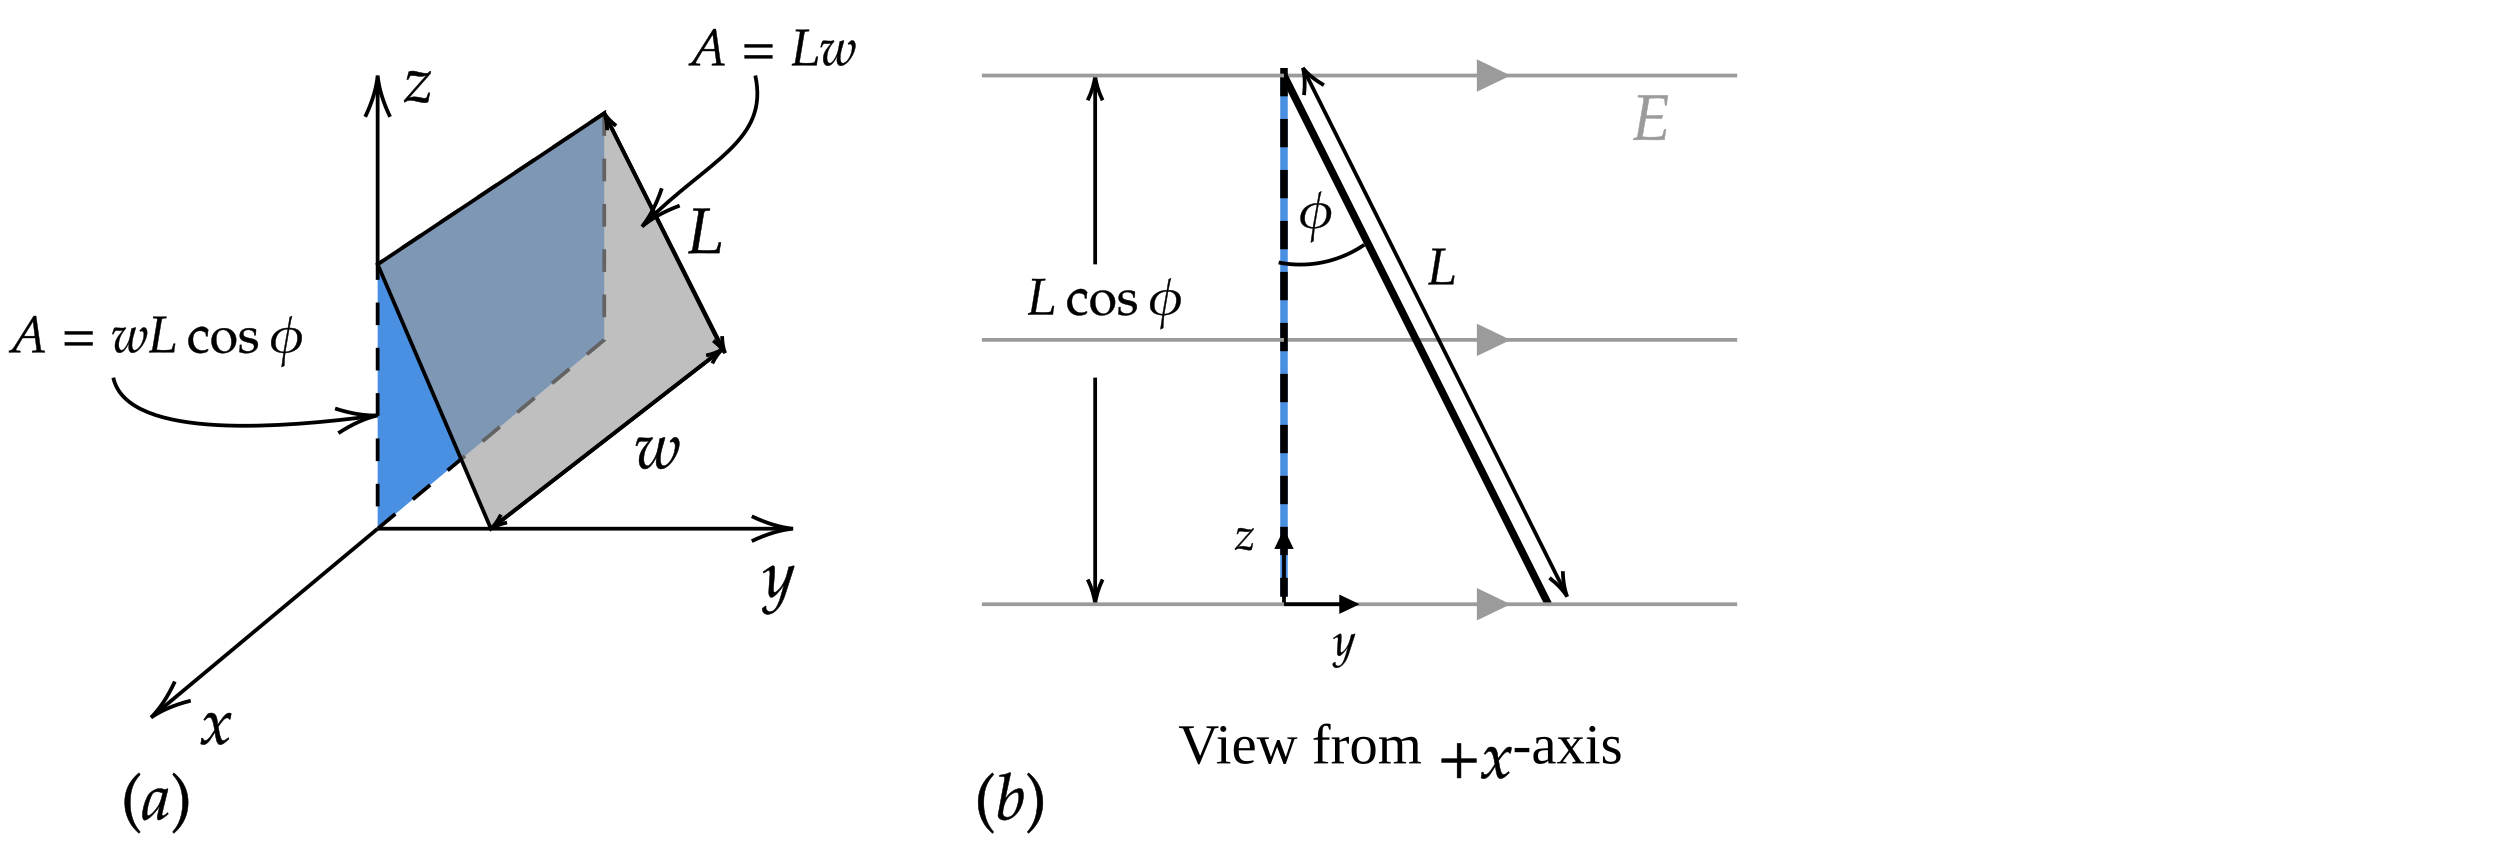
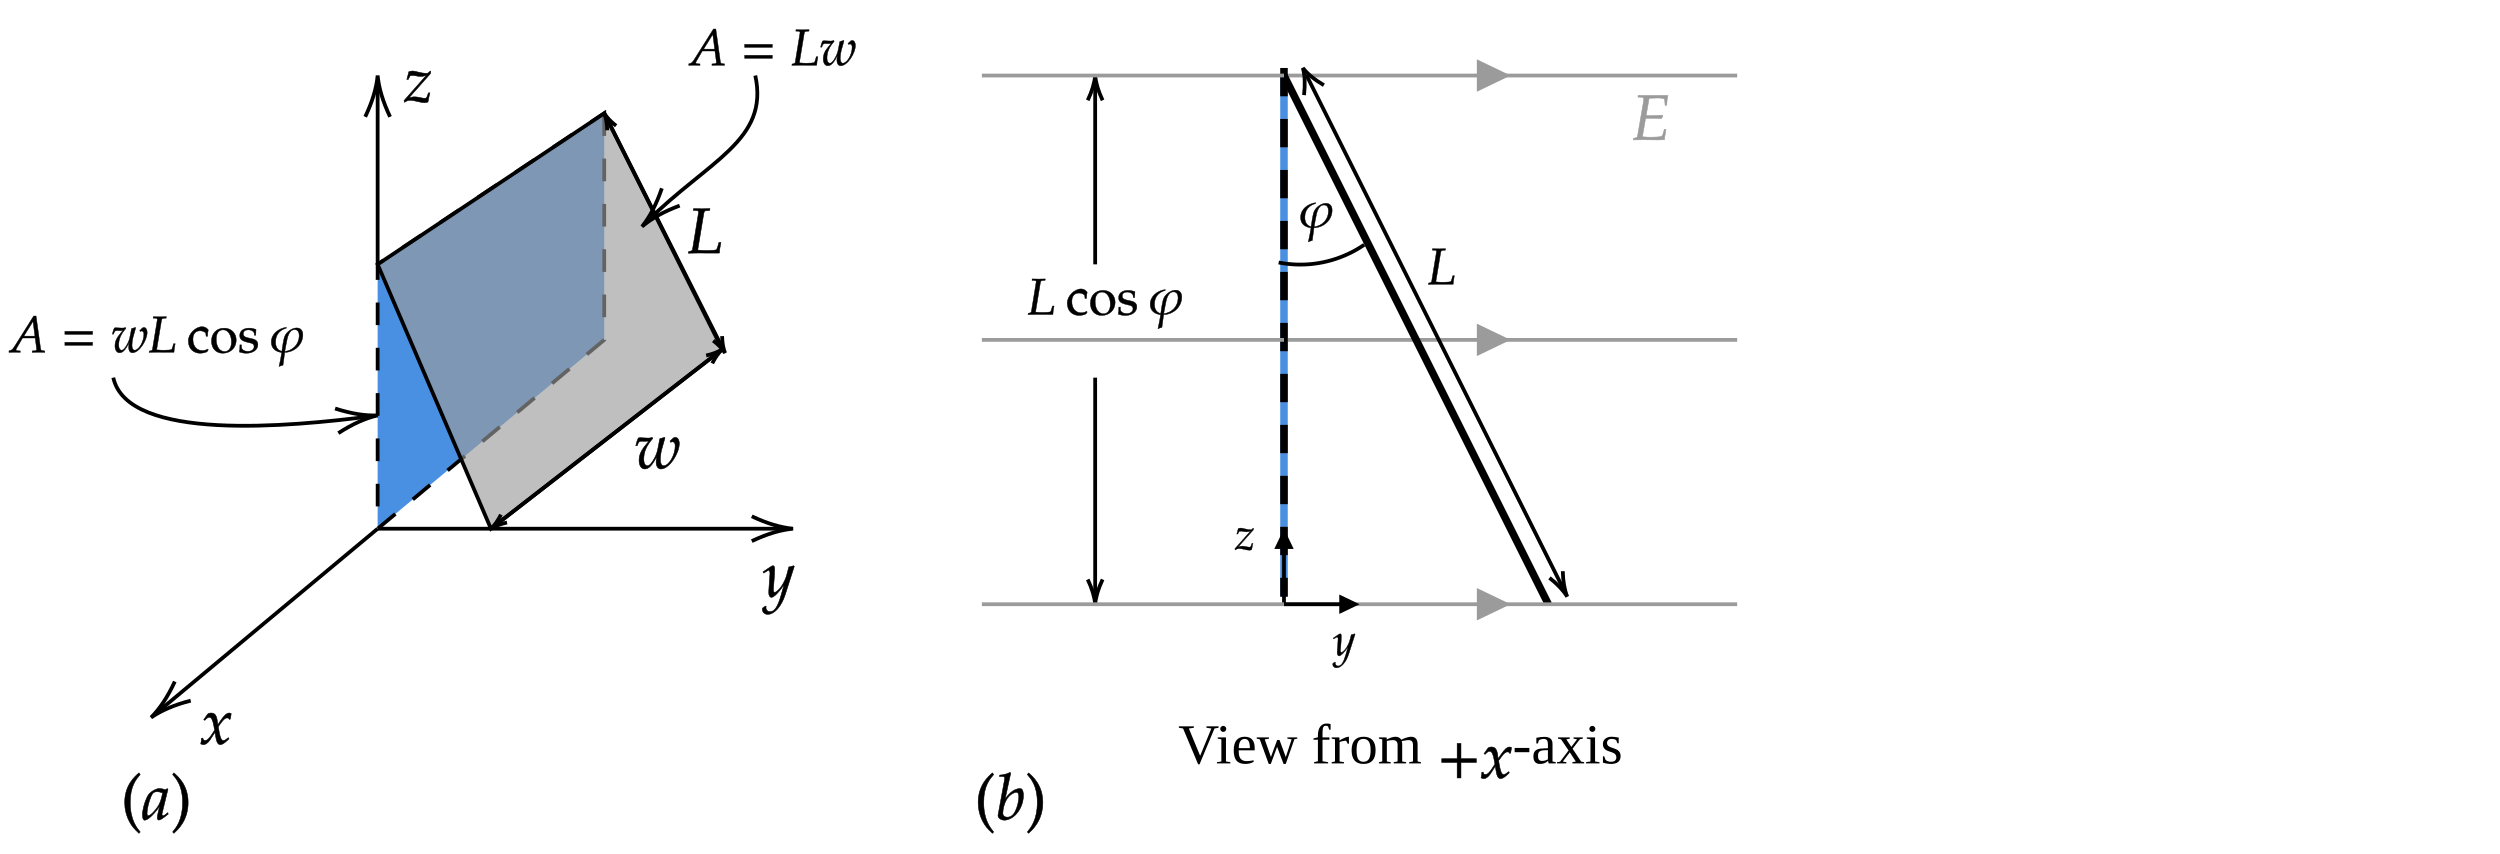
<svg xmlns="http://www.w3.org/2000/svg" x="0" y="0" width="662" height="226" style="         width:662px;         height:226px;         background: transparent;         fill: none; ">
  <svg class="role-diagram-draw-area">
    <g class="shapes-region" style="stroke: black; fill: none;">
      <g class="arrow-line">
        <path class="connection real" stroke-dasharray="" d="  M340,20 L340,158" style="stroke: rgb(74, 144, 226); stroke-opacity: 1; stroke-width: 2; fill: none; fill-opacity: 1;" />
      </g>
      <g class="shape">
        <polygon class="real" points=" 160,30 160,90 100,140 100,70" style="stroke: rgb(0, 0, 0); stroke-width: 1; fill: rgb(74, 144, 226); fill-opacity: 1; stroke-dasharray: 6, 6;" />
      </g>
      <g class="arrow-line">
        <path class="connection real" stroke-dasharray="" d="  M100,22 L100,70" style="stroke: rgb(0, 0, 0); stroke-width: 1; fill: none; fill-opacity: 1;" />
        <g stroke="#000" transform="matrix(6.123233995736766e-17,1,-1,6.123233995736766e-17,100,20)" style="stroke: rgb(0, 0, 0); stroke-width: 1;">
          <path d=" M10.93,-3.29 Q4.96,-0.45 0,0 Q4.96,0.45 10.93,3.29" />
        </g>
      </g>
      <g class="shape">
        <polygon class="real" points=" 160,30 191.25,92.5 130,140 100,70" style="stroke: rgb(0, 0, 0); stroke-width: 1; fill: rgb(155, 155, 155); fill-opacity: 0.64;" />
      </g>
      <g class="arrow-line">
        <path class="connection real" stroke-dasharray="" d="  M131.58,138.77 L189.67,93.73" style="stroke: rgb(0, 0, 0); stroke-width: 1; fill: none; fill-opacity: 1;" />
        <g stroke="#000" transform="matrix(-0.790262,0.6127691,-0.6127691,-0.790262,191.25,92.5)" style="stroke: rgb(0, 0, 0); stroke-width: 1;">
          <path d=" M4.37,-1.32 Q1.98,-0.18 0,0 Q1.98,0.18 4.37,1.32" />
        </g>
        <g stroke="#000" transform="matrix(0.790262,-0.6127691,0.6127691,0.790262,130,140)" style="stroke: rgb(0, 0, 0); stroke-width: 1;">
          <path d=" M4.37,-1.32 Q1.98,-0.18 0,0 Q1.98,0.18 4.37,1.32" />
        </g>
      </g>
      <g class="arrow-line">
        <path class="connection real" stroke-dasharray="" d="  M160.9,31.79 L191.1,91.71" style="stroke: rgb(0, 0, 0); stroke-width: 1; fill: none; fill-opacity: 1;" />
        <g stroke="#000" transform="matrix(-0.4500984,-0.8929789,0.8929789,-0.4500984,192,93.5)" style="stroke: rgb(0, 0, 0); stroke-width: 1;">
          <path d=" M4.37,-1.32 Q1.98,-0.18 0,0 Q1.98,0.18 4.37,1.32" />
        </g>
        <g stroke="#000" transform="matrix(0.4500984,0.8929789,-0.8929789,0.4500984,160,30)" style="stroke: rgb(0, 0, 0); stroke-width: 1;">
          <path d=" M4.37,-1.32 Q1.98,-0.18 0,0 Q1.98,0.18 4.37,1.32" />
        </g>
      </g>
      <g class="arrow-line">
        <path class="connection real" stroke-dasharray="" d="  M340,20 L460,20" style="stroke: rgb(155, 155, 155); stroke-opacity: 1; stroke-width: 1; fill: none; fill-opacity: 1;" />
        <g>
          <g stroke="none" fill="rgb(155,155,155)" fill-opacity="1" transform="matrix(-1,1.2246467991473532e-16,-1.2246467991473532e-16,-1,400,20)" style="stroke: none; fill: rgb(155, 155, 155); stroke-width: 1;">
            <path d=" M8.93,-4.29 L0,0 L8.93,4.29 Z" />
          </g>
        </g>
      </g>
      <g class="arrow-line">
        <path class="connection real" stroke-dasharray="" d="  M340,90 L460,90" style="stroke: rgb(155, 155, 155); stroke-opacity: 1; stroke-width: 1; fill: none; fill-opacity: 1;" />
        <g>
          <g stroke="none" fill="rgb(155,155,155)" fill-opacity="1" transform="matrix(-1,1.2246467991473532e-16,-1.2246467991473532e-16,-1,400,90)" style="stroke: none; fill: rgb(155, 155, 155); stroke-width: 1;">
            <path d=" M8.93,-4.29 L0,0 L8.93,4.29 Z" />
          </g>
        </g>
      </g>
      <g class="arrow-line">
        <path class="connection real" stroke-dasharray="7.5 6" d="  M340,18 L340,158" style="stroke: rgb(0, 0, 0); stroke-width: 2; fill: none; fill-opacity: 1;" />
      </g>
      <g class="arrow-line">
        <path class="connection real" stroke-dasharray="" d="  M340,20 L410,160" style="stroke: rgb(0, 0, 0); stroke-width: 2; fill: none; fill-opacity: 1;" />
      </g>
      <g class="arrow-line">
        <path class="connection real" stroke-dasharray="" d="  M340,160 L460,160" style="stroke: rgb(155, 155, 155); stroke-opacity: 1; stroke-width: 1; fill: none; fill-opacity: 1;" />
        <g>
          <g stroke="none" fill="rgb(155,155,155)" fill-opacity="1" transform="matrix(-1,1.2246467991473532e-16,-1.2246467991473532e-16,-1,400,160)" style="stroke: none; fill: rgb(155, 155, 155); stroke-width: 1;">
            <path d=" M8.93,-4.29 L0,0 L8.93,4.29 Z" />
          </g>
        </g>
      </g>
      <g class="composite-shape">
        <path class="real" d=" M361.26,64.81 C359.97,65.69 358.59,66.49 357.12,67.18 C351.12,70.02 344.64,70.69 338.59,69.51 L344.3,40.06 Z" style="stroke-width: 1; stroke: none; fill: none; fill-opacity: 1;" />
        <path class="real" d=" M361.26,64.81 C359.97,65.69 358.59,66.49 357.12,67.18 C351.12,70.02 344.64,70.69 338.59,69.51" style="stroke-width: 1; stroke: rgb(0, 0, 0); fill: none; fill-opacity: 1;" />
      </g>
      <g class="arrow-line">
        <path class="connection real" stroke-dasharray="" d="  M290,70 L290,22" style="stroke: rgb(0, 0, 0); stroke-width: 1; fill: none; fill-opacity: 1;" />
        <g stroke="#000" transform="matrix(3.061616997868383e-16,1,-1,3.061616997868383e-16,290,20)" style="stroke: rgb(0, 0, 0); stroke-width: 1;">
          <path d=" M6.56,-1.97 Q2.98,-0.27 0,0 Q2.98,0.27 6.56,1.97" />
        </g>
      </g>
      <g class="arrow-line">
        <path class="connection real" stroke-dasharray="" d="  M290,100 L290,158" style="stroke: rgb(0, 0, 0); stroke-width: 1; fill: none; fill-opacity: 1;" />
        <g stroke="#000" transform="matrix(-1.8369701987210297e-16,-1,1,-1.8369701987210297e-16,290,160)" style="stroke: rgb(0, 0, 0); stroke-width: 1;">
          <path d=" M6.56,-1.97 Q2.98,-0.27 0,0 Q2.98,0.27 6.56,1.97" />
        </g>
      </g>
      <g class="arrow-line">
        <path class="connection real" stroke-dasharray="" d="  M345.89,19.79 L414.11,156.21" style="stroke: rgb(0, 0, 0); stroke-opacity: 1; stroke-width: 1; fill: none; fill-opacity: 1;" />
        <g stroke="rgb(0,0,0)" stroke-opacity="1" transform="matrix(-0.4472908,-0.8943886,0.8943886,-0.4472908,415,158)" style="stroke: rgb(0, 0, 0); stroke-width: 1;">
          <path d=" M6.56,-1.97 Q2.98,-0.27 0,0 Q2.98,0.27 6.56,1.97" />
        </g>
        <g stroke="rgb(0,0,0)" stroke-opacity="1" transform="matrix(0.4472908,0.8943886,-0.8943886,0.4472908,345,18)" style="stroke: rgb(0, 0, 0); stroke-width: 1;">
          <path d=" M6.56,-2.94 Q2.98,-0.6 0,0 Q2.98,0.6 6.56,2.94" />
        </g>
      </g>
      <g class="arrow-line">
        <path class="connection real" stroke-dasharray="" d="  M340,160 L357,160" style="stroke: rgb(0, 0, 0); stroke-width: 1; fill: none; fill-opacity: 1;" />
        <g stroke="none" fill="#000" transform="matrix(-1,1.2246467991473532e-16,-1.2246467991473532e-16,-1,360,160)" style="stroke: none; fill: rgb(0, 0, 0); stroke-width: 1;">
          <path d=" M5.36,-2.57 L0,0 L5.36,2.57 Z" />
        </g>
      </g>
      <g class="arrow-line">
        <path class="connection real" stroke-dasharray="" d="  M340,160 L340,143" style="stroke: rgb(0, 0, 0); stroke-width: 1; fill: none; fill-opacity: 1;" />
        <g stroke="none" fill="#000" transform="matrix(3.061616997868383e-16,1,-1,3.061616997868383e-16,340,140)" style="stroke: none; fill: rgb(0, 0, 0); stroke-width: 1;">
          <path d=" M5.36,-2.57 L0,0 L5.36,2.57 Z" />
        </g>
      </g>
      <g class="arrow-line">
        <path class="connection real" stroke-dasharray="" d="  M100,140 L41.54,188.72" style="stroke: rgb(0, 0, 0); stroke-width: 1; fill: none; fill-opacity: 1;" />
        <g stroke="#000" transform="matrix(0.7681718,-0.6402438,0.6402438,0.7681718,40,190)" style="stroke: rgb(0, 0, 0); stroke-width: 1;">
          <path d=" M10.93,-3.29 Q4.96,-0.45 0,0 Q4.96,0.45 10.93,3.29" />
        </g>
      </g>
      <g class="arrow-line">
        <path class="connection real" stroke-dasharray="" d="  M100,140 L208,140" style="stroke: rgb(0, 0, 0); stroke-width: 1; fill: none; fill-opacity: 1;" />
        <g stroke="#000" transform="matrix(-1,1.2246467991473532e-16,-1.2246467991473532e-16,-1,210,140)" style="stroke: rgb(0, 0, 0); stroke-width: 1;">
          <path d=" M10.93,-3.29 Q4.96,-0.45 0,0 Q4.96,0.45 10.93,3.29" />
        </g>
      </g>
      <g class="arrow-line">
        <path class="connection real" stroke-dasharray="" d="  M260,20 L340,20" style="stroke: rgb(155, 155, 155); stroke-opacity: 1; stroke-width: 1; fill: none; fill-opacity: 1;" />
      </g>
      <g class="arrow-line">
        <path class="connection real" stroke-dasharray="" d="  M260,90 L340,90" style="stroke: rgb(155, 155, 155); stroke-opacity: 1; stroke-width: 1; fill: none; fill-opacity: 1;" />
      </g>
      <g class="arrow-line">
        <path class="connection real" stroke-dasharray="" d="  M260,160 L340,160" style="stroke: rgb(155, 155, 155); stroke-opacity: 1; stroke-width: 1; fill: none; fill-opacity: 1;" />
      </g>
      <g class="arrow-line">
        <path class="connection real" stroke-dasharray="" d="  M200,20 C203.74,37.22 187.67,42.41 171.26,58.72" style="stroke: rgb(0, 0, 0); stroke-width: 1; fill: none; fill-opacity: 1;" />
        <g stroke="#000" transform="matrix(0.6966644,-0.7173971,0.7173971,0.6966644,170,60)" style="stroke: rgb(0, 0, 0); stroke-width: 1;">
          <path d=" M10.93,-3.29 Q4.96,-0.45 0,0 Q4.96,0.45 10.93,3.29" />
        </g>
      </g>
      <g class="arrow-line">
        <path class="connection real" stroke-dasharray="" d="  M30,100 C33.72,117.14 77.11,112.95 98.12,110.25" style="stroke: rgb(0, 0, 0); stroke-width: 1; fill: none; fill-opacity: 1;" />
        <g stroke="#000" transform="matrix(-0.9913764,0.1310453,-0.1310453,-0.9913764,100,110)" style="stroke: rgb(0, 0, 0); stroke-width: 1;">
          <path d=" M10.93,-3.29 Q4.96,-0.45 0,0 Q4.96,0.45 10.93,3.29" />
        </g>
      </g>
      <g class="arrow-line">
        <path class="connection real" stroke-dasharray="" d="  M510,-148 L510,-100" style="stroke: rgb(0, 0, 0); stroke-width: 1; fill: none; fill-opacity: 1;" />
        <g stroke="#000" transform="matrix(6.123233995736766e-17,1,-1,6.123233995736766e-17,510,-150)" style="stroke: rgb(0, 0, 0); stroke-width: 1;">
          <path d=" M10.93,-3.29 Q4.96,-0.45 0,0 Q4.96,0.45 10.93,3.29" />
        </g>
      </g>
      <g />
    </g>
    <g />
    <g />
    <g />
  </svg>
  <svg width="660" height="224" style="width:660px;height:224px;font-family:Asana-Math, Asana;background:transparent;">
    <g>
      <g>
        <g>
          <g transform="matrix(1,0,0,1,168,124)">
            <path transform="matrix(0.017,0,0,-0.017,0,0)" d="M167 420C188 420 201 421 226 424C171 350 72 266 72 126C72 44 107 -11 160 -11C224 -11 276 44 350 187C341 143 338 118 338 95C338 32 367 -11 412 -11C546 -11 699 238 699 384C699 441 673 482 637 482C624 482 612 478 604 470L554 423L565 404C574 410 583 413 592 413C619 413 635 390 635 350C635 205 538 39 453 39C424 39 403 79 403 134C403 181 412 247 424 290L476 474L469 482L395 460L366 311C354 249 340 209 311 155C271 80 233 39 203 39C168 39 145 78 145 136C145 255 186 352 285 464L275 482C255 473 242 470 214 470C186 470 144 472 115 475L103 476C97 477 92 477 91 477C79 477 70 475 59 470C45 443 34 407 21 352L43 352L60 394C67 411 87 422 111 422C145 422 128 420 167 420Z" stroke="rgb(0,0,0)" stroke-opacity="1" stroke-width="8" fill="rgb(0,0,0)" fill-opacity="1" />
          </g>
        </g>
      </g>
    </g>
    <g>
      <g>
        <g>
          <g transform="matrix(1,0,0,1,182,67)">
            <path transform="matrix(0.017,0,0,-0.017,0,0)" d="M349 664L352 692L238 689C222 689 204 689 161 690L97 692L94 664L141 662C165 661 176 653 176 635L81 55C77 37 65 30 21 23L16 -3L57 -2C88 -1 150 0 170 0C170 0 467 -1 467 -1C467 -1 500 0 500 0C499 25 510 103 523 165L492 165L475 103C466 71 457 54 448 49C435 44 371 39 304 39C255 39 228 40 162 46C165 64 256 605 256 613C263 651 270 658 307 661Z" stroke="rgb(0,0,0)" stroke-opacity="1" stroke-width="8" fill="rgb(0,0,0)" fill-opacity="1" />
          </g>
        </g>
      </g>
    </g>
    <g>
      <g>
        <g>
          <g transform="matrix(1,0,0,1,53,197)">
            <path transform="matrix(0.017,0,0,-0.017,0,0)" d="M9 1C24 -7 40 -11 52 -11C85 -11 124 18 155 65L231 182L242 113C255 28 278 -11 314 -11C336 -11 368 6 400 35L449 79L440 98C404 68 379 53 363 53C348 53 335 63 325 83C316 102 305 139 300 168L282 269L317 318C364 383 391 406 422 406C438 406 450 398 455 383L469 387L484 472C472 479 463 482 454 482C414 482 374 446 312 354L275 299L269 347C257 446 230 482 171 482C145 482 123 474 114 461L56 378L73 368C103 402 123 416 142 416C175 416 197 375 214 277L225 215L185 153C142 86 108 54 80 54C65 54 54 58 52 63L41 91L21 88C21 53 13 27 9 1Z" stroke="rgb(0,0,0)" stroke-opacity="1" stroke-width="8" fill="rgb(0,0,0)" fill-opacity="1" />
          </g>
        </g>
      </g>
    </g>
    <g>
      <g>
        <g>
          <g transform="matrix(1,0,0,1,202,158)">
            <path transform="matrix(0.017,0,0,-0.017,0,0)" d="M-7 -180C-8 -187 -8 -193 -8 -198C-8 -241 29 -276 74 -276C180 -276 290 -152 349 33L490 473L479 482C450 471 427 465 405 463L370 331C358 284 323 211 290 162C255 111 206 67 184 67C172 67 163 90 164 115L180 322C182 353 184 391 184 419C184 464 177 482 160 482C147 482 133 475 85 442L3 386L14 368L64 398C69 401 80 410 89 410C103 410 111 391 111 358C111 357 111 351 110 343L93 100L92 60C92 18 110 -11 135 -11C172 -11 256 74 331 187L282 16C231 -161 181 -234 111 -234C76 -234 49 -207 49 -172C49 -167 50 -159 51 -150L41 -146Z" stroke="rgb(0,0,0)" stroke-opacity="1" stroke-width="8" fill="rgb(0,0,0)" fill-opacity="1" />
          </g>
        </g>
      </g>
    </g>
    <g>
      <g>
        <g>
          <g transform="matrix(1,0,0,1,107,27)">
            <path transform="matrix(0.017,0,0,-0.017,0,0)" d="M322 -11C334 -11 343 -9 372 -1C383 61 391 95 402 142L380 142L358 82C352 64 340 57 319 57C307 57 291 59 270 64L252 68C219 75 185 80 166 80C134 80 107 74 71 59L410 441L416 473L407 482L384 459C374 449 364 445 350 445C316 445 264 453 216 466L198 471C170 478 150 482 136 482C119 482 99 479 75 472L43 350L64 350L94 408C111 412 120 413 133 413C174 413 206 398 259 398C295 398 319 404 352 421L-1 21L8 -6C37 17 64 26 99 26C162 26 253 -11 322 -11Z" stroke="rgb(0,0,0)" stroke-opacity="1" stroke-width="8" fill="rgb(0,0,0)" fill-opacity="1" />
          </g>
        </g>
      </g>
    </g>
    <g>
      <g>
        <g>
          <g transform="matrix(1,0,0,1,432,37)">
            <path transform="matrix(0.017,0,0,-0.017,0,0)" d="M221 334L338 334L470 330L489 375L485 382C404 378 344 376 266 376L229 376L276 646C308 647 391 650 413 650C475 650 516 641 517 626L525 537L549 537C552 601 559 651 570 689C549 691 519 692 501 692C498 692 487 692 463 691L343 690C334 689 160 691 150 691L105 692L102 664L156 662C180 661 191 653 191 635C191 621 187 589 182 559L95 55C91 37 79 30 35 23L30 -3L71 -2C102 -1 164 0 184 0L409 -3C423 -3 448 -2 481 -1L514 0L518 36C520 56 525 86 534 135L539 161L512 161L496 101C486 65 477 53 455 48C435 44 362 39 308 39C267 39 240 40 171 46Z" stroke="rgb(155,155,155)" stroke-opacity="1" stroke-width="8" fill="rgb(155,155,155)" fill-opacity="1" />
          </g>
        </g>
      </g>
    </g>
    <g>
      <g>
        <g>
          <g transform="matrix(1,0,0,1,344,60.26667)">
-             <path transform="matrix(0.0136,0,0,-0.0136,0,0)" d="M622 285C624 428 505 474 382 473C398 548 407 624 432 699L432 705C418 700 404 693 389 684L354 473C184 474 30 367 27 185C24 37 142 -8 268 -16L229 -289C249 -282 267 -274 282 -261C283 -179 288 -98 299 -16C481 -3 618 87 622 285ZM539 273C537 130 451 11 301 6L377 449C487 447 541 380 539 273ZM349 449L270 5C155 14 106 73 108 187C111 336 196 444 349 449Z" stroke="rgb(0,0,0)" stroke-opacity="1" stroke-width="8" fill="rgb(0,0,0)" fill-opacity="1" />
+             <path transform="matrix(0.0136,0,0,-0.0136,0,0)" d="M522 473C432 473 333 398 296 322C266 261 244 86 234 17C141 41 110 116 112 206C114 343 192 432 321 468L321 485C172 462 32 363 29 201C27 73 113 11 232 -6C220 -94 199 -190 180 -277C203 -266 235 -258 257 -251L290 -4C476 0 639 142 643 332C645 412 609 473 522 473ZM485 440C555 440 573 375 572 317C569 156 451 32 291 15L322 178C339 267 364 440 485 440Z" stroke="rgb(0,0,0)" stroke-opacity="1" stroke-width="8" fill="rgb(0,0,0)" fill-opacity="1" />
          </g>
        </g>
      </g>
    </g>
    <g>
      <g>
        <g>
          <g transform="matrix(1,0,0,1,272,83.26667)">
            <path transform="matrix(0.0136,0,0,-0.0136,0,0)" d="M349 664L352 692L238 689C222 689 204 689 161 690L97 692L94 664L141 662C165 661 176 653 176 635L81 55C77 37 65 30 21 23L16 -3L57 -2C88 -1 150 0 170 0C170 0 467 -1 467 -1C467 -1 500 0 500 0C499 25 510 103 523 165L492 165L475 103C466 71 457 54 448 49C435 44 371 39 304 39C255 39 228 40 162 46C165 64 256 605 256 613C263 651 270 658 307 661Z" stroke="rgb(0,0,0)" stroke-opacity="1" stroke-width="8" fill="rgb(0,0,0)" fill-opacity="1" />
          </g>
        </g>
        <g>
          <g>
-             <g transform="matrix(1,0,0,1,282.2709,83.26667)">
+             <g transform="matrix(1,0,0,1,282.2708,83.26667)">
              <path transform="matrix(0.0136,0,0,-0.0136,0,0)" d="M399 311C399 357 404 398 413 434C381 478 338 497 293 497C169 497 25 361 25 224C25 219 26 215 26 210C26 75 121 -20 255 -20C307 -20 382 -1 392 14L413 46L403 61C366 41 334 32 298 32C187 32 114 118 114 250C114 357 164 417 254 417C298 417 346 397 364 372L371 311ZM722 469C576 469 475 366 475 217C475 76 564 -20 693 -20C847 -20 957 87 957 237C957 372 859 469 722 469ZM704 436C796 436 864 336 864 200C864 85 813 13 732 13C634 13 568 109 568 251C568 371 616 436 704 436ZM1029 143C1029 74 1026 44 1018 4C1070 -13 1109 -20 1155 -20C1286 -20 1379 50 1379 148C1379 321 1095 228 1095 358C1095 408 1130 436 1191 436C1258 436 1309 401 1309 354L1309 331L1337 331C1338 389 1339 413 1342 444C1289 462 1253 469 1212 469C1096 469 1025 414 1025 324C1025 276 1047 242 1093 221C1211 169 1305 195 1305 109C1305 55 1255 17 1184 17C1111 17 1059 52 1059 102L1059 143Z" stroke="rgb(0,0,0)" stroke-opacity="1" stroke-width="8" fill="rgb(0,0,0)" fill-opacity="1" />
            </g>
          </g>
        </g>
        <g>
          <g transform="matrix(1,0,0,1,304.1823,83.26667)">
-             <path transform="matrix(0.0136,0,0,-0.0136,0,0)" d="M622 285C624 428 505 474 382 473C398 548 407 624 432 699L432 705C418 700 404 693 389 684L354 473C184 474 30 367 27 185C24 37 142 -8 268 -16L229 -289C249 -282 267 -274 282 -261C283 -179 288 -98 299 -16C481 -3 618 87 622 285ZM539 273C537 130 451 11 301 6L377 449C487 447 541 380 539 273ZM349 449L270 5C155 14 106 73 108 187C111 336 196 444 349 449Z" stroke="rgb(0,0,0)" stroke-opacity="1" stroke-width="8" fill="rgb(0,0,0)" fill-opacity="1" />
+             <path transform="matrix(0.0136,0,0,-0.0136,0,0)" d="M522 473C432 473 333 398 296 322C266 261 244 86 234 17C141 41 110 116 112 206C114 343 192 432 321 468L321 485C172 462 32 363 29 201C27 73 113 11 232 -6C220 -94 199 -190 180 -277C203 -266 235 -258 257 -251L290 -4C476 0 639 142 643 332C645 412 609 473 522 473ZM485 440C555 440 573 375 572 317C569 156 451 32 291 15L322 178C339 267 364 440 485 440Z" stroke="rgb(0,0,0)" stroke-opacity="1" stroke-width="8" fill="rgb(0,0,0)" fill-opacity="1" />
          </g>
        </g>
      </g>
    </g>
    <g>
      <g>
        <g>
          <g transform="matrix(1,0,0,1,378,75.26667)">
            <path transform="matrix(0.0136,0,0,-0.0136,0,0)" d="M349 664L352 692L238 689C222 689 204 689 161 690L97 692L94 664L141 662C165 661 176 653 176 635L81 55C77 37 65 30 21 23L16 -3L57 -2C88 -1 150 0 170 0C170 0 467 -1 467 -1C467 -1 500 0 500 0C499 25 510 103 523 165L492 165L475 103C466 71 457 54 448 49C435 44 371 39 304 39C255 39 228 40 162 46C165 64 256 605 256 613C263 651 270 658 307 661Z" stroke="rgb(0,0,0)" stroke-opacity="1" stroke-width="8" fill="rgb(0,0,0)" fill-opacity="1" />
          </g>
        </g>
      </g>
    </g>
    <g>
      <g>
        <g>
          <text x="312" y="192.667" style="white-space:pre;stroke:none;fill:rgb(0,0,0);fill-opacity:1;font-size:15px;font-family:&quot;Times New Roman&quot;, Times, serif;font-weight:400;font-style:normal;dominant-baseline:text-before-edge;text-decoration:none solid rgb(0, 0, 0);">View from</text>
        </g>
        <g>
          <text x="376.5" y="192.333" style="white-space:pre;stroke:none;fill:rgb(0,0,0);fill-opacity:1;font-size:15px;font-family:Arial, Helvetica, sans-serif;font-weight:400;font-style:normal;dominant-baseline:text-before-edge;text-decoration:none solid rgb(0, 0, 0);"> </text>
        </g>
        <g>
          <g>
            <g>
              <g>
                <g transform="matrix(1,0,0,1,380.6719,206)">
                  <path transform="matrix(0.017,0,0,-0.017,0,0)" d="M604 241L604 300L364 300L364 538L305 538L305 300L65 300L65 241L305 241L305 0L364 0L364 241Z" stroke="rgb(0,0,0)" stroke-opacity="1" stroke-width="8" fill="rgb(0,0,0)" fill-opacity="1" />
                </g>
              </g>
              <g>
                <g transform="matrix(1,0,0,1,392.0312,206)">
                  <path transform="matrix(0.017,0,0,-0.017,0,0)" d="M9 1C24 -7 40 -11 52 -11C85 -11 124 18 155 65L231 182L242 113C255 28 278 -11 314 -11C336 -11 368 6 400 35L449 79L440 98C404 68 379 53 363 53C348 53 335 63 325 83C316 102 305 139 300 168L282 269L317 318C364 383 391 406 422 406C438 406 450 398 455 383L469 387L484 472C472 479 463 482 454 482C414 482 374 446 312 354L275 299L269 347C257 446 230 482 171 482C145 482 123 474 114 461L56 378L73 368C103 402 123 416 142 416C175 416 197 375 214 277L225 215L185 153C142 86 108 54 80 54C65 54 54 58 52 63L41 91L21 88C21 53 13 27 9 1Z" stroke="rgb(0,0,0)" stroke-opacity="1" stroke-width="8" fill="rgb(0,0,0)" fill-opacity="1" />
                </g>
              </g>
            </g>
          </g>
        </g>
        <g>
          <text x="400.516" y="192.667" style="white-space:pre;stroke:none;fill:rgb(0,0,0);fill-opacity:1;font-size:15px;font-family:&quot;Times New Roman&quot;, Times, serif;font-weight:400;font-style:normal;dominant-baseline:text-before-edge;text-decoration:none solid rgb(0, 0, 0);">-axis</text>
        </g>
      </g>
    </g>
    <g>
      <g>
        <g>
          <g transform="matrix(1,0,0,1,353,173.5667)">
            <path transform="matrix(0.0119,0,0,-0.0119,0,0)" d="M-7 -180C-8 -187 -8 -193 -8 -198C-8 -241 29 -276 74 -276C180 -276 290 -152 349 33L490 473L479 482C450 471 427 465 405 463L370 331C358 284 323 211 290 162C255 111 206 67 184 67C172 67 163 90 164 115L180 322C182 353 184 391 184 419C184 464 177 482 160 482C147 482 133 475 85 442L3 386L14 368L64 398C69 401 80 410 89 410C103 410 111 391 111 358C111 357 111 351 110 343L93 100L92 60C92 18 110 -11 135 -11C172 -11 256 74 331 187L282 16C231 -161 181 -234 111 -234C76 -234 49 -207 49 -172C49 -167 50 -159 51 -150L41 -146Z" stroke="rgb(0,0,0)" stroke-opacity="1" stroke-width="8" fill="rgb(0,0,0)" fill-opacity="1" />
          </g>
        </g>
      </g>
    </g>
    <g>
      <g>
        <g>
          <g transform="matrix(1,0,0,1,327,145.5667)">
            <path transform="matrix(0.0119,0,0,-0.0119,0,0)" d="M322 -11C334 -11 343 -9 372 -1C383 61 391 95 402 142L380 142L358 82C352 64 340 57 319 57C307 57 291 59 270 64L252 68C219 75 185 80 166 80C134 80 107 74 71 59L410 441L416 473L407 482L384 459C374 449 364 445 350 445C316 445 264 453 216 466L198 471C170 478 150 482 136 482C119 482 99 479 75 472L43 350L64 350L94 408C111 412 120 413 133 413C174 413 206 398 259 398C295 398 319 404 352 421L-1 21L8 -6C37 17 64 26 99 26C162 26 253 -11 322 -11Z" stroke="rgb(0,0,0)" stroke-opacity="1" stroke-width="8" fill="rgb(0,0,0)" fill-opacity="1" />
          </g>
        </g>
      </g>
    </g>
    <g>
      <g>
        <g>
          <g transform="matrix(1,0,0,1,32,217)">
            <path transform="matrix(0.017,0,0,-0.017,0,0)" d="M146 266C146 526 243 632 301 700L282 726C225 675 60 542 60 266C60 159 85 58 133 -32C168 -99 200 -138 282 -215L301 -194C255 -137 146 -15 146 266Z" stroke="rgb(0,0,0)" stroke-opacity="1" stroke-width="8" fill="rgb(0,0,0)" fill-opacity="1" />
          </g>
        </g>
        <g>
          <g transform="matrix(1,0,0,1,37.64584,217)">
            <path transform="matrix(0.017,0,0,-0.017,0,0)" d="M271 204L242 77C238 60 236 42 236 26C236 4 245 -9 260 -9C283 -9 324 17 406 85L399 106C375 86 346 59 324 59C315 59 309 68 309 82C309 87 309 90 310 93L402 472L392 481L359 463C318 478 301 482 274 482C246 482 226 477 199 464C137 433 104 403 79 354C35 265 4 145 4 67C4 23 19 -11 38 -11C75 -11 155 41 271 204ZM319 414C297 305 278 253 244 201C187 117 126 59 94 59C82 59 76 72 76 99C76 163 104 280 139 360C163 415 186 433 234 433C257 433 275 429 319 414Z" stroke="rgb(0,0,0)" stroke-opacity="1" stroke-width="8" fill="rgb(0,0,0)" fill-opacity="1" />
          </g>
        </g>
        <g>
          <g transform="matrix(1,0,0,1,45.17709,217)">
            <path transform="matrix(0.017,0,0,-0.017,0,0)" d="M51 726L32 700C87 636 187 526 187 266C187 -10 83 -131 32 -194L51 -215C104 -165 273 -23 273 265C273 542 108 675 51 726Z" stroke="rgb(0,0,0)" stroke-opacity="1" stroke-width="8" fill="rgb(0,0,0)" fill-opacity="1" />
          </g>
        </g>
      </g>
    </g>
    <g>
      <g>
        <g>
          <g transform="matrix(1,0,0,1,258,217)">
            <path transform="matrix(0.017,0,0,-0.017,0,0)" d="M146 266C146 526 243 632 301 700L282 726C225 675 60 542 60 266C60 159 85 58 133 -32C168 -99 200 -138 282 -215L301 -194C255 -137 146 -15 146 266Z" stroke="rgb(0,0,0)" stroke-opacity="1" stroke-width="8" fill="rgb(0,0,0)" fill-opacity="1" />
          </g>
        </g>
        <g>
-           <g transform="matrix(1,0,0,1,263.6459,217)">
+           <g transform="matrix(1,0,0,1,263.6458,217)">
            <path transform="matrix(0.017,0,0,-0.017,0,0)" d="M235 722L223 733C171 707 135 698 63 691L59 670L107 670C131 670 141 663 141 646C141 639 140 628 139 622L38 71C37 68 37 64 37 61C37 22 85 -11 140 -11C177 -11 228 8 271 39C367 107 433 244 433 376C433 414 424 453 412 468C405 477 392 482 377 482C353 482 323 474 295 460C244 433 211 403 149 324ZM322 424C348 424 361 401 361 352C361 288 340 202 310 137C277 68 237 36 183 36C137 36 112 59 112 101C112 135 127 276 208 361C241 395 293 424 322 424Z" stroke="rgb(0,0,0)" stroke-opacity="1" stroke-width="8" fill="rgb(0,0,0)" fill-opacity="1" />
          </g>
        </g>
        <g>
          <g transform="matrix(1,0,0,1,271.5,217)">
            <path transform="matrix(0.017,0,0,-0.017,0,0)" d="M51 726L32 700C87 636 187 526 187 266C187 -10 83 -131 32 -194L51 -215C104 -165 273 -23 273 265C273 542 108 675 51 726Z" stroke="rgb(0,0,0)" stroke-opacity="1" stroke-width="8" fill="rgb(0,0,0)" fill-opacity="1" />
          </g>
        </g>
      </g>
    </g>
    <g>
      <g>
        <g>
-           <g transform="matrix(1,0,0,1,182,17.26667)">
+           <g transform="matrix(1,0,0,1,182,17.26666)">
            <path transform="matrix(0.0136,0,0,-0.0136,0,0)" d="M567 55C567 39 552 30 524 28L480 25L480 -3C582 0 582 0 602 0C622 0 622 0 724 -3L724 25L698 28C651 35 650 35 642 80L555 705L509 705L136 112C100 56 82 40 48 32L28 27L28 -3C120 0 120 0 140 0C159 0 161 0 247 -3L247 25L195 28C179 29 164 38 164 47C164 55 171 69 190 102L292 277L538 277L563 89L563 86C563 84 567 69 567 55ZM496 601L533 313L317 313Z" stroke="rgb(0,0,0)" stroke-opacity="1" stroke-width="8" fill="rgb(0,0,0)" fill-opacity="1" />
          </g>
        </g>
        <g>
-           <g transform="matrix(1,0,0,1,196.2969,17.26667)">
+           <g transform="matrix(1,0,0,1,196.2969,17.26666)">
            <path transform="matrix(0.0136,0,0,-0.0136,0,0)" d="M604 347L604 406L65 406L65 347ZM604 134L604 193L65 193L65 134Z" stroke="rgb(0,0,0)" stroke-opacity="1" stroke-width="8" fill="rgb(0,0,0)" fill-opacity="1" />
          </g>
        </g>
        <g>
-           <g transform="matrix(1,0,0,1,209.4636,17.26667)">
+           <g transform="matrix(1,0,0,1,209.4636,17.26666)">
            <path transform="matrix(0.0136,0,0,-0.0136,0,0)" d="M349 664L352 692L238 689C222 689 204 689 161 690L97 692L94 664L141 662C165 661 176 653 176 635L81 55C77 37 65 30 21 23L16 -3L57 -2C88 -1 150 0 170 0C170 0 467 -1 467 -1C467 -1 500 0 500 0C499 25 510 103 523 165L492 165L475 103C466 71 457 54 448 49C435 44 371 39 304 39C255 39 228 40 162 46C165 64 256 605 256 613C263 651 270 658 307 661ZM722 420C743 420 756 421 781 424C726 350 627 266 627 126C627 44 662 -11 715 -11C779 -11 831 44 905 187C896 143 893 118 893 95C893 32 922 -11 967 -11C1101 -11 1254 238 1254 384C1254 441 1228 482 1192 482C1179 482 1167 478 1159 470L1109 423L1120 404C1129 410 1138 413 1147 413C1174 413 1190 390 1190 350C1190 205 1093 39 1008 39C979 39 958 79 958 134C958 181 967 247 979 290L1031 474L1024 482L950 460L921 311C909 249 895 209 866 155C826 80 788 39 758 39C723 39 700 78 700 136C700 255 741 352 840 464L830 482C810 473 797 470 769 470C741 470 699 472 670 475L658 476C652 477 647 477 646 477C634 477 625 475 614 470C600 443 589 407 576 352L598 352L615 394C622 411 642 422 666 422C700 422 683 420 722 420Z" stroke="rgb(0,0,0)" stroke-opacity="1" stroke-width="8" fill="rgb(0,0,0)" fill-opacity="1" />
          </g>
        </g>
      </g>
    </g>
    <g>
      <g>
        <g>
          <g transform="matrix(1,0,0,1,2,93.26667)">
            <path transform="matrix(0.0136,0,0,-0.0136,0,0)" d="M567 55C567 39 552 30 524 28L480 25L480 -3C582 0 582 0 602 0C622 0 622 0 724 -3L724 25L698 28C651 35 650 35 642 80L555 705L509 705L136 112C100 56 82 40 48 32L28 27L28 -3C120 0 120 0 140 0C159 0 161 0 247 -3L247 25L195 28C179 29 164 38 164 47C164 55 171 69 190 102L292 277L538 277L563 89L563 86C563 84 567 69 567 55ZM496 601L533 313L317 313Z" stroke="rgb(0,0,0)" stroke-opacity="1" stroke-width="8" fill="rgb(0,0,0)" fill-opacity="1" />
          </g>
        </g>
        <g>
          <g transform="matrix(1,0,0,1,16.29688,93.26667)">
            <path transform="matrix(0.0136,0,0,-0.0136,0,0)" d="M604 347L604 406L65 406L65 347ZM604 134L604 193L65 193L65 134Z" stroke="rgb(0,0,0)" stroke-opacity="1" stroke-width="8" fill="rgb(0,0,0)" fill-opacity="1" />
          </g>
        </g>
        <g>
-           <g transform="matrix(1,0,0,1,29.46356,93.26667)">
+           <g transform="matrix(1,0,0,1,29.46355,93.26667)">
            <path transform="matrix(0.0136,0,0,-0.0136,0,0)" d="M167 420C188 420 201 421 226 424C171 350 72 266 72 126C72 44 107 -11 160 -11C224 -11 276 44 350 187C341 143 338 118 338 95C338 32 367 -11 412 -11C546 -11 699 238 699 384C699 441 673 482 637 482C624 482 612 478 604 470L554 423L565 404C574 410 583 413 592 413C619 413 635 390 635 350C635 205 538 39 453 39C424 39 403 79 403 134C403 181 412 247 424 290L476 474L469 482L395 460L366 311C354 249 340 209 311 155C271 80 233 39 203 39C168 39 145 78 145 136C145 255 186 352 285 464L275 482C255 473 242 470 214 470C186 470 144 472 115 475L103 476C97 477 92 477 91 477C79 477 70 475 59 470C45 443 34 407 21 352L43 352L60 394C67 411 87 422 111 422C145 422 128 420 167 420ZM1070 664L1073 692L959 689C943 689 925 689 882 690L818 692L815 664L862 662C886 661 897 653 897 635L802 55C798 37 786 30 742 23L737 -3L778 -2C809 -1 871 0 891 0C891 0 1188 -1 1188 -1C1188 -1 1221 0 1221 0C1220 25 1231 103 1244 165L1213 165L1196 103C1187 71 1178 54 1169 49C1156 44 1092 39 1025 39C976 39 949 40 883 46C886 64 977 605 977 613C984 651 991 658 1028 661Z" stroke="rgb(0,0,0)" stroke-opacity="1" stroke-width="8" fill="rgb(0,0,0)" fill-opacity="1" />
          </g>
        </g>
        <g>
          <g>
            <g transform="matrix(1,0,0,1,49.53647,93.26667)">
              <path transform="matrix(0.0136,0,0,-0.0136,0,0)" d="M399 311C399 357 404 398 413 434C381 478 338 497 293 497C169 497 25 361 25 224C25 219 26 215 26 210C26 75 121 -20 255 -20C307 -20 382 -1 392 14L413 46L403 61C366 41 334 32 298 32C187 32 114 118 114 250C114 357 164 417 254 417C298 417 346 397 364 372L371 311ZM722 469C576 469 475 366 475 217C475 76 564 -20 693 -20C847 -20 957 87 957 237C957 372 859 469 722 469ZM704 436C796 436 864 336 864 200C864 85 813 13 732 13C634 13 568 109 568 251C568 371 616 436 704 436ZM1029 143C1029 74 1026 44 1018 4C1070 -13 1109 -20 1155 -20C1286 -20 1379 50 1379 148C1379 321 1095 228 1095 358C1095 408 1130 436 1191 436C1258 436 1309 401 1309 354L1309 331L1337 331C1338 389 1339 413 1342 444C1289 462 1253 469 1212 469C1096 469 1025 414 1025 324C1025 276 1047 242 1093 221C1211 169 1305 195 1305 109C1305 55 1255 17 1184 17C1111 17 1059 52 1059 102L1059 143Z" stroke="rgb(0,0,0)" stroke-opacity="1" stroke-width="8" fill="rgb(0,0,0)" fill-opacity="1" />
            </g>
          </g>
        </g>
        <g>
-           <g transform="matrix(1,0,0,1,71.44794,93.26667)">
-             <path transform="matrix(0.0136,0,0,-0.0136,0,0)" d="M622 285C624 428 505 474 382 473C398 548 407 624 432 699L432 705C418 700 404 693 389 684L354 473C184 474 30 367 27 185C24 37 142 -8 268 -16L229 -289C249 -282 267 -274 282 -261C283 -179 288 -98 299 -16C481 -3 618 87 622 285ZM539 273C537 130 451 11 301 6L377 449C487 447 541 380 539 273ZM349 449L270 5C155 14 106 73 108 187C111 336 196 444 349 449Z" stroke="rgb(0,0,0)" stroke-opacity="1" stroke-width="8" fill="rgb(0,0,0)" fill-opacity="1" />
+           <g transform="matrix(1,0,0,1,71.44792,93.26667)">
+             <path transform="matrix(0.0136,0,0,-0.0136,0,0)" d="M522 473C432 473 333 398 296 322C266 261 244 86 234 17C141 41 110 116 112 206C114 343 192 432 321 468L321 485C172 462 32 363 29 201C27 73 113 11 232 -6C220 -94 199 -190 180 -277C203 -266 235 -258 257 -251L290 -4C476 0 639 142 643 332C645 412 609 473 522 473ZM485 440C555 440 573 375 572 317C569 156 451 32 291 15L322 178C339 267 364 440 485 440Z" stroke="rgb(0,0,0)" stroke-opacity="1" stroke-width="8" fill="rgb(0,0,0)" fill-opacity="1" />
          </g>
        </g>
      </g>
    </g>
  </svg>
</svg>
